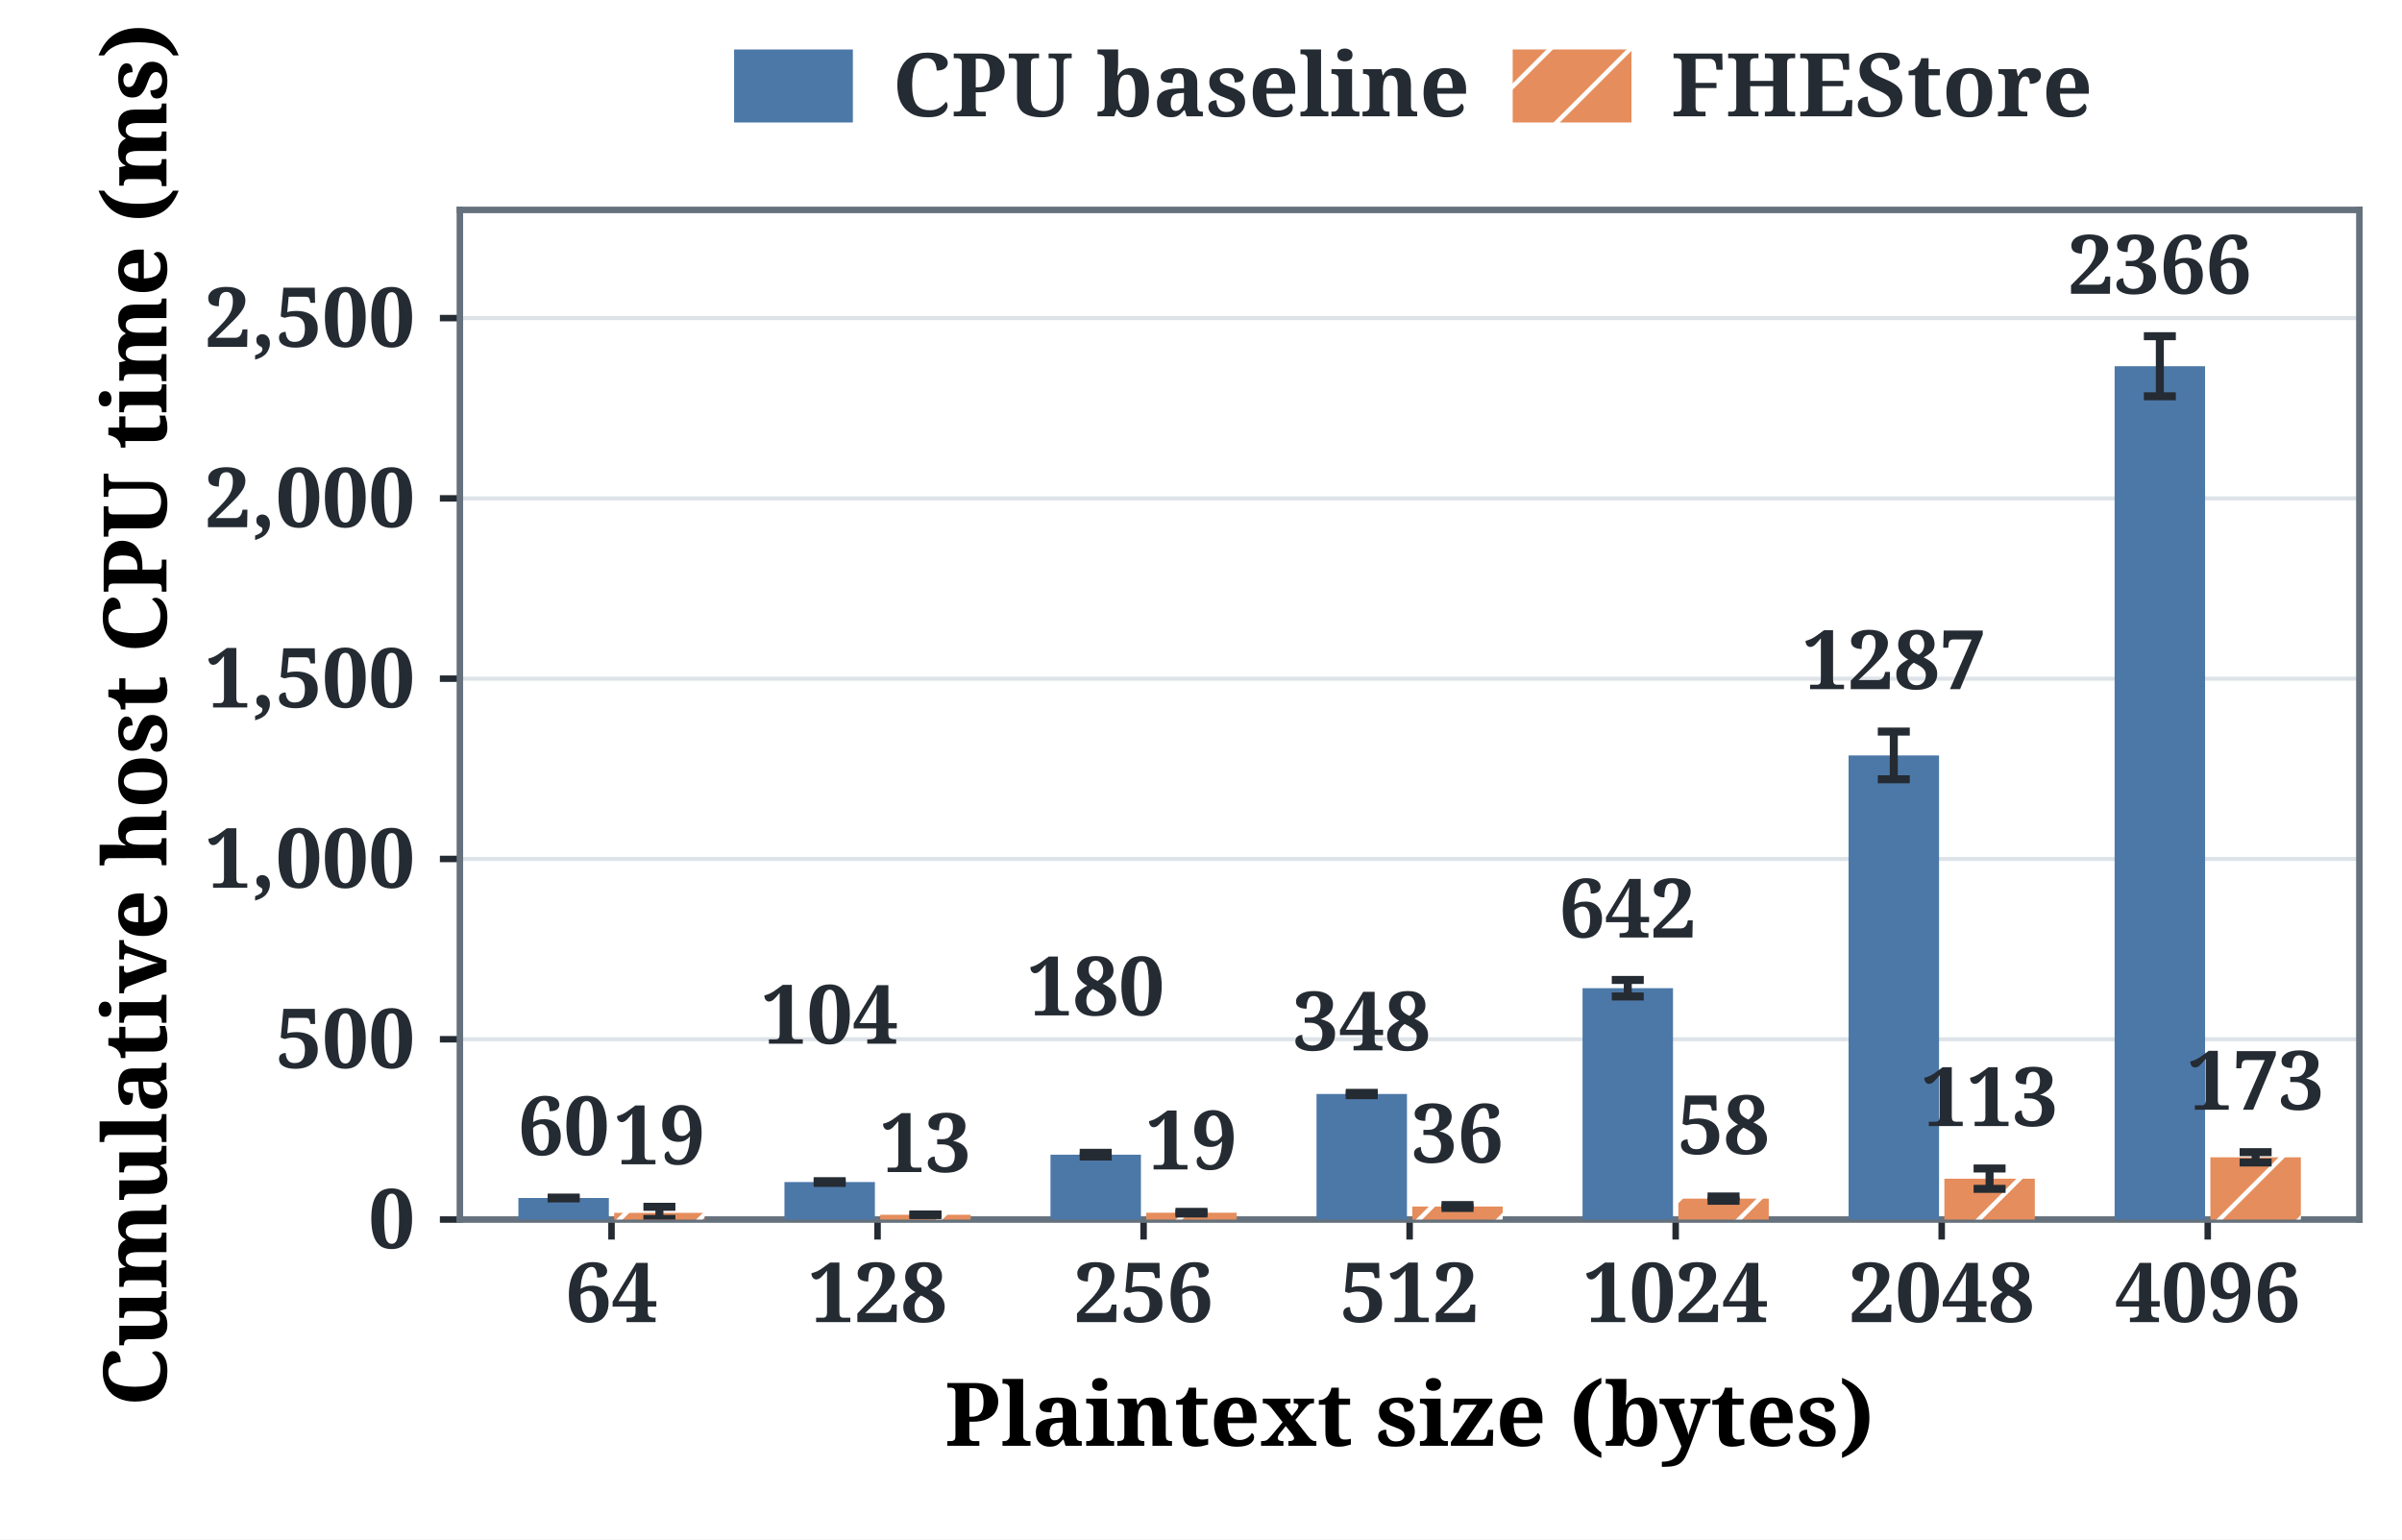
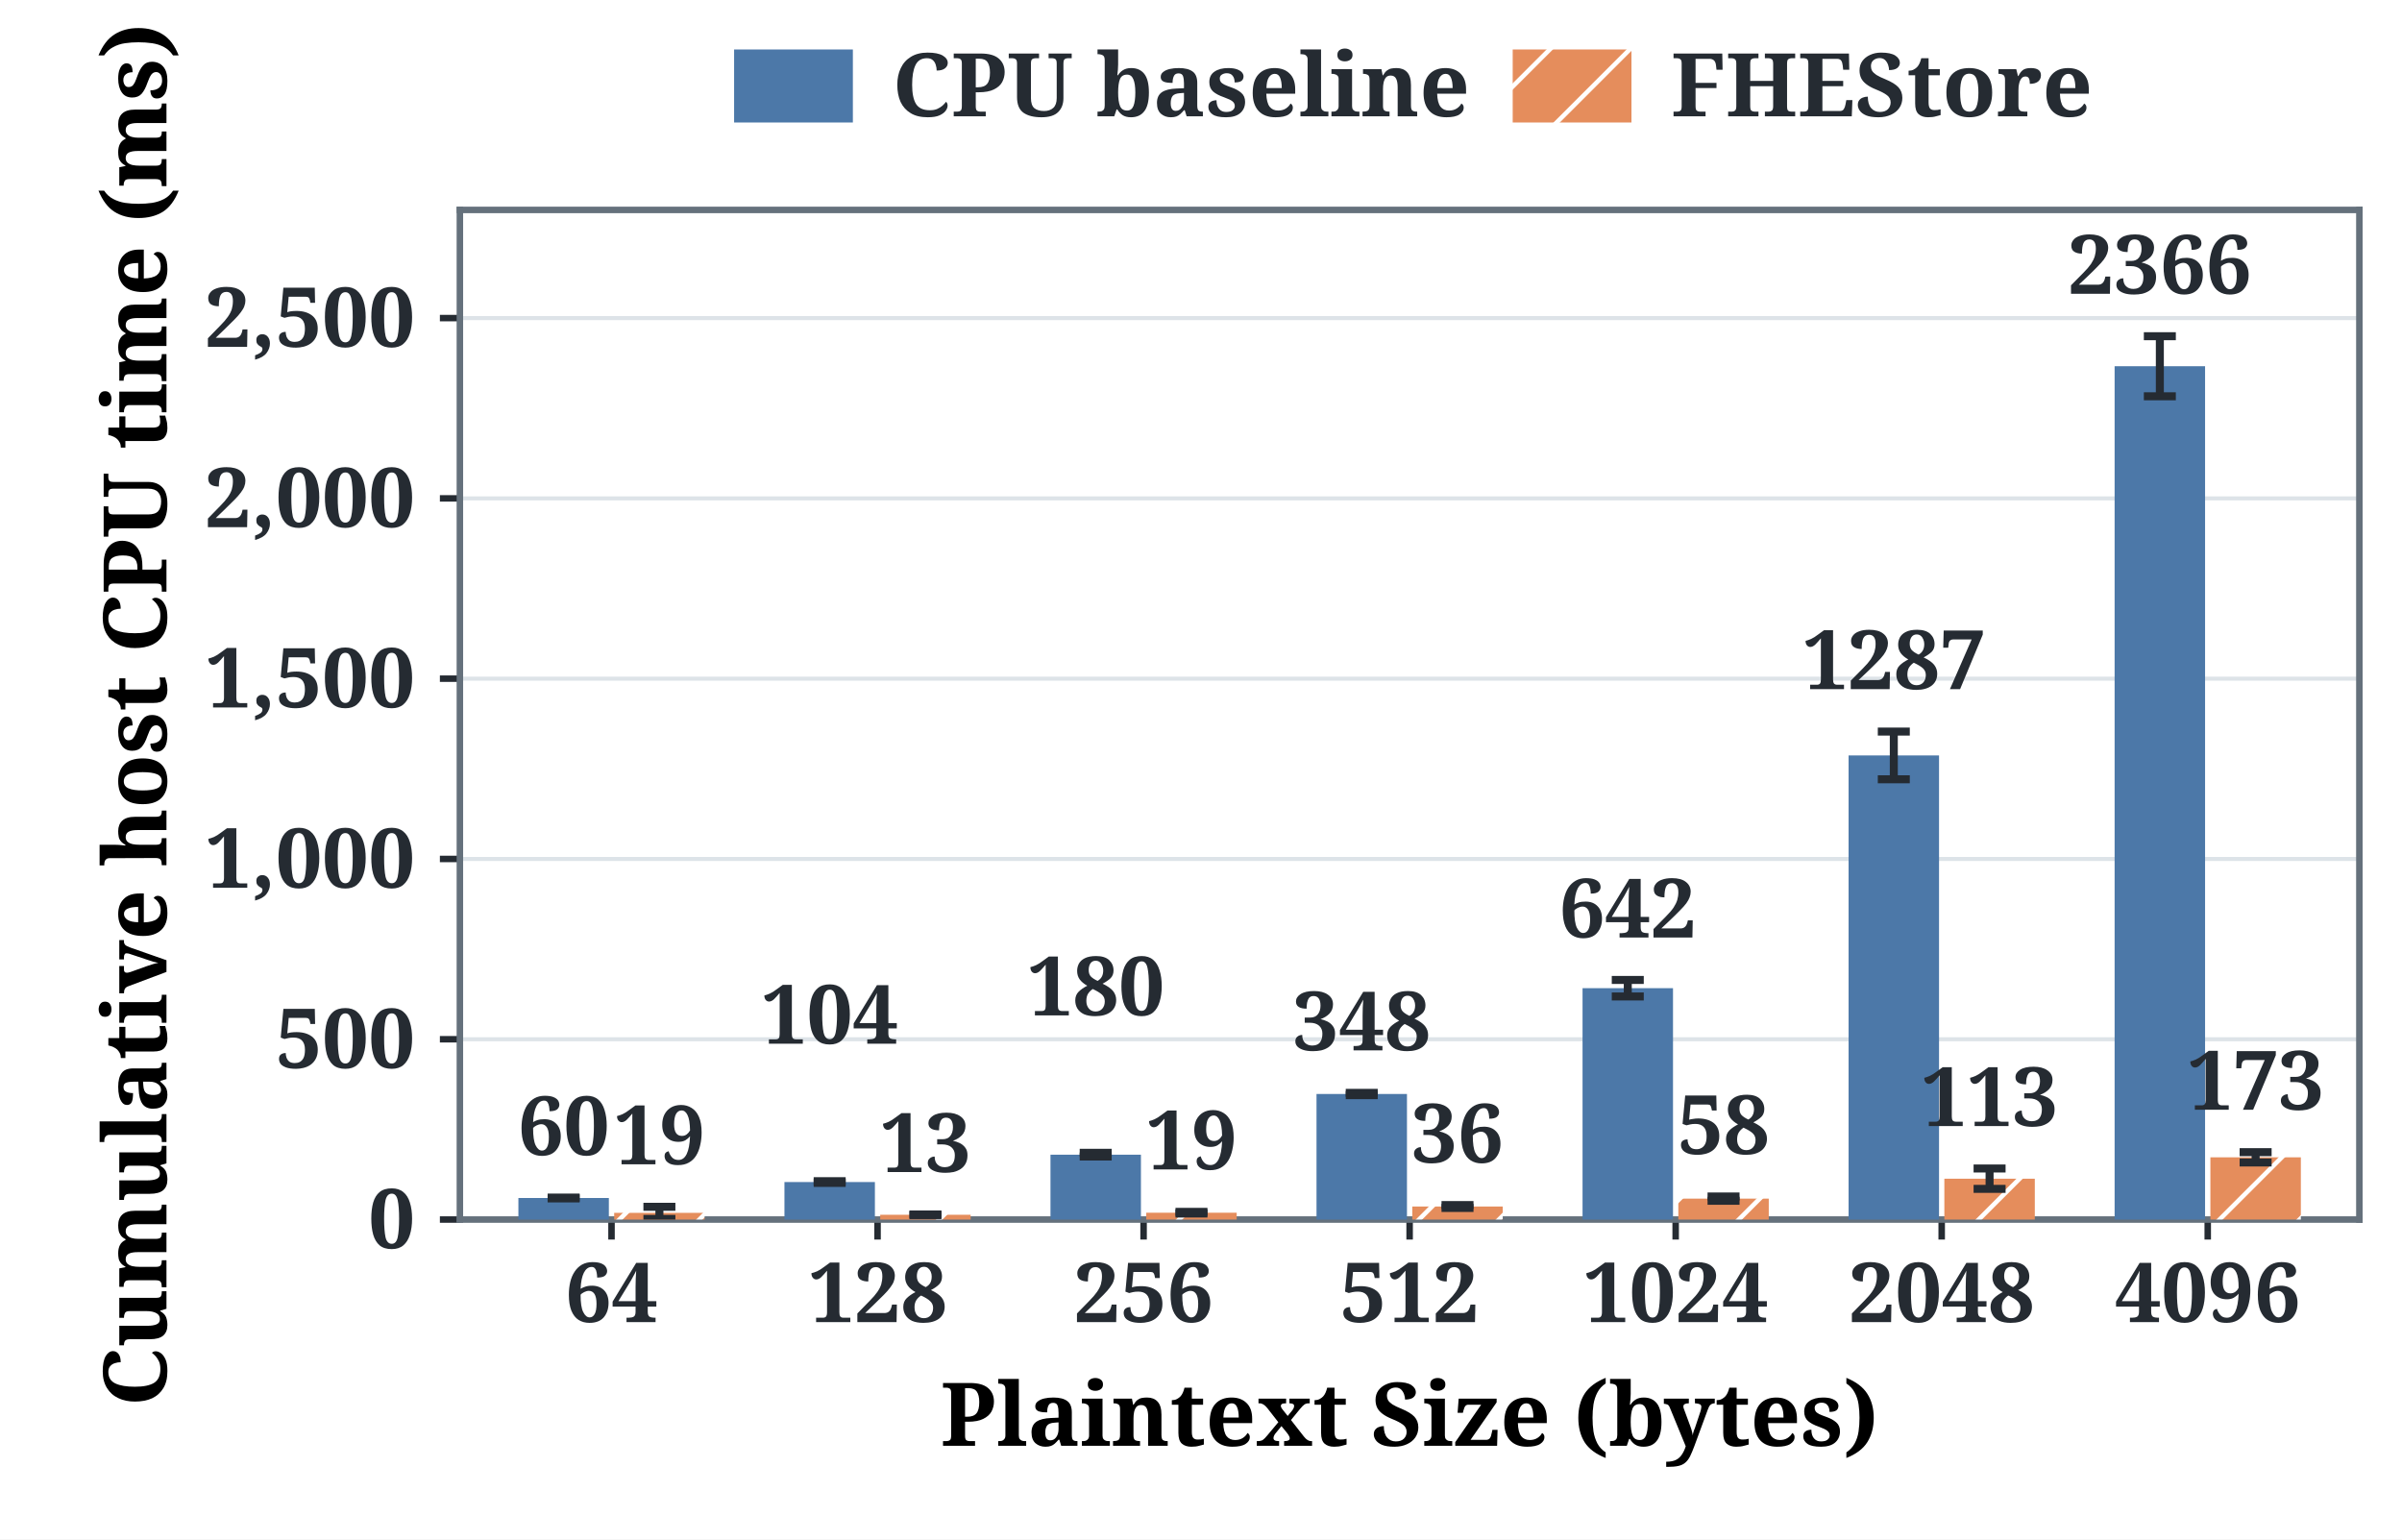
<svg xmlns="http://www.w3.org/2000/svg" xmlns:xlink="http://www.w3.org/1999/xlink" width="240.264pt" height="154pt" viewBox="0 0 240.264 154" version="1.1">
  <defs>
    <style type="text/css">*{stroke-linejoin: round; stroke-linecap: butt}</style>
  </defs>
  <g id="figure_1">
    <g id="patch_1">
      <path d="M 0 154  L 240.264 154  L 240.264 0  L 0 0  z " style="fill: #ffffff" />
    </g>
    <g id="axes_1">
      <g id="patch_2">
        <path d="M 46 122  L 236 122  L 236 21  L 46 21  z " style="fill: #ffffff" />
      </g>
      <g id="matplotlib.axis_1">
        <g id="xtick_1">
          <g id="line2d_1">
            <defs>
              <path id="m82b23e6a1c" d="M 0 0  L 0 2  " style="stroke: #252b32; stroke-width: 0.65" />
            </defs>
            <g>
              <use xlink:href="#m82b23e6a1c" x="61.168" y="122" style="fill: #252b32; stroke: #252b32; stroke-width: 0.65" />
            </g>
          </g>
          <g id="text_1">
            <text style="fill: #252b32; font: 700 8.3px 'serif'; text-anchor: middle" x="61.168" y="132.259" transform="rotate(-0, 61.16807, 132.2594)">64</text>
          </g>
        </g>
        <g id="xtick_2">
          <g id="line2d_2">
            <g>
              <use xlink:href="#m82b23e6a1c" x="87.779" y="122" style="fill: #252b32; stroke: #252b32; stroke-width: 0.65" />
            </g>
          </g>
          <g id="text_2">
            <text style="fill: #252b32; font: 700 8.3px 'serif'; text-anchor: middle" x="87.779" y="132.259" transform="rotate(-0, 87.77871, 132.2594)">128</text>
          </g>
        </g>
        <g id="xtick_3">
          <g id="line2d_3">
            <g>
              <use xlink:href="#m82b23e6a1c" x="114.389" y="122" style="fill: #252b32; stroke: #252b32; stroke-width: 0.65" />
            </g>
          </g>
          <g id="text_3">
            <text style="fill: #252b32; font: 700 8.3px 'serif'; text-anchor: middle" x="114.389" y="132.259" transform="rotate(-0, 114.3894, 132.2594)">256</text>
          </g>
        </g>
        <g id="xtick_4">
          <g id="line2d_4">
            <g>
              <use xlink:href="#m82b23e6a1c" x="141" y="122" style="fill: #252b32; stroke: #252b32; stroke-width: 0.65" />
            </g>
          </g>
          <g id="text_4">
            <text style="fill: #252b32; font: 700 8.3px 'serif'; text-anchor: middle" x="141" y="132.259" transform="rotate(-0, 141, 132.2594)">512</text>
          </g>
        </g>
        <g id="xtick_5">
          <g id="line2d_5">
            <g>
              <use xlink:href="#m82b23e6a1c" x="167.611" y="122" style="fill: #252b32; stroke: #252b32; stroke-width: 0.65" />
            </g>
          </g>
          <g id="text_5">
            <text style="fill: #252b32; font: 700 8.3px 'serif'; text-anchor: middle" x="167.611" y="132.259" transform="rotate(-0, 167.6106, 132.2594)">1024</text>
          </g>
        </g>
        <g id="xtick_6">
          <g id="line2d_6">
            <g>
              <use xlink:href="#m82b23e6a1c" x="194.221" y="122" style="fill: #252b32; stroke: #252b32; stroke-width: 0.65" />
            </g>
          </g>
          <g id="text_6">
            <text style="fill: #252b32; font: 700 8.3px 'serif'; text-anchor: middle" x="194.221" y="132.259" transform="rotate(-0, 194.2213, 132.2594)">2048</text>
          </g>
        </g>
        <g id="xtick_7">
          <g id="line2d_7">
            <g>
              <use xlink:href="#m82b23e6a1c" x="220.832" y="122" style="fill: #252b32; stroke: #252b32; stroke-width: 0.65" />
            </g>
          </g>
          <g id="text_7">
            <text style="fill: #252b32; font: 700 8.3px 'serif'; text-anchor: middle" x="220.832" y="132.259" transform="rotate(-0, 220.8319, 132.2594)">4096</text>
          </g>
        </g>
        <g id="text_8">
-           <text style="font: 700 8.8px 'serif'; text-anchor: middle" x="141" y="144.633" transform="rotate(-0, 141, 144.6334)">Plaintext size (bytes)</text>
+           <text style="font: 700 8.8px 'serif'; text-anchor: middle" x="141" y="144.633" transform="rotate(-0, 141, 144.6334)">Plaintext Size (bytes)</text>
        </g>
      </g>
      <g id="matplotlib.axis_2">
        <g id="ytick_1">
          <g id="line2d_8">
            <path d="M 46 122  L 236 122  " clip-path="url(#p9cef15c4f0)" style="fill: none; stroke: #dde3e8; stroke-width: 0.4; stroke-linecap: square" />
          </g>
          <g id="line2d_9">
            <defs>
              <path id="m8a5edf53be" d="M 0 0  L -2 0  " style="stroke: #252b32; stroke-width: 0.65" />
            </defs>
            <g>
              <use xlink:href="#m8a5edf53be" x="46" y="122" style="fill: #252b32; stroke: #252b32; stroke-width: 0.65" />
            </g>
          </g>
          <g id="text_9">
            <text style="fill: #252b32; font: 700 8.3px 'serif'; text-anchor: end" x="41.5" y="124.88" transform="rotate(-0, 41.5, 124.8797)">0</text>
          </g>
        </g>
        <g id="ytick_2">
          <g id="line2d_10">
            <path d="M 46 103.964  L 236 103.964  " clip-path="url(#p9cef15c4f0)" style="fill: none; stroke: #dde3e8; stroke-width: 0.4; stroke-linecap: square" />
          </g>
          <g id="line2d_11">
            <g>
              <use xlink:href="#m8a5edf53be" x="46" y="103.964" style="fill: #252b32; stroke: #252b32; stroke-width: 0.65" />
            </g>
          </g>
          <g id="text_10">
            <text style="fill: #252b32; font: 700 8.3px 'serif'; text-anchor: end" x="41.5" y="106.844" transform="rotate(-0, 41.5, 106.844)">500</text>
          </g>
        </g>
        <g id="ytick_3">
          <g id="line2d_12">
            <path d="M 46 85.929  L 236 85.929  " clip-path="url(#p9cef15c4f0)" style="fill: none; stroke: #dde3e8; stroke-width: 0.4; stroke-linecap: square" />
          </g>
          <g id="line2d_13">
            <g>
              <use xlink:href="#m8a5edf53be" x="46" y="85.929" style="fill: #252b32; stroke: #252b32; stroke-width: 0.65" />
            </g>
          </g>
          <g id="text_11">
            <text style="fill: #252b32; font: 700 8.3px 'serif'; text-anchor: end" x="41.5" y="88.808" transform="rotate(-0, 41.5, 88.80828)">1,000</text>
          </g>
        </g>
        <g id="ytick_4">
          <g id="line2d_14">
            <path d="M 46 67.893  L 236 67.893  " clip-path="url(#p9cef15c4f0)" style="fill: none; stroke: #dde3e8; stroke-width: 0.4; stroke-linecap: square" />
          </g>
          <g id="line2d_15">
            <g>
              <use xlink:href="#m8a5edf53be" x="46" y="67.893" style="fill: #252b32; stroke: #252b32; stroke-width: 0.65" />
            </g>
          </g>
          <g id="text_12">
            <text style="fill: #252b32; font: 700 8.3px 'serif'; text-anchor: end" x="41.5" y="70.773" transform="rotate(-0, 41.5, 70.77257)">1,500</text>
          </g>
        </g>
        <g id="ytick_5">
          <g id="line2d_16">
            <path d="M 46 49.857  L 236 49.857  " clip-path="url(#p9cef15c4f0)" style="fill: none; stroke: #dde3e8; stroke-width: 0.4; stroke-linecap: square" />
          </g>
          <g id="line2d_17">
            <g>
              <use xlink:href="#m8a5edf53be" x="46" y="49.857" style="fill: #252b32; stroke: #252b32; stroke-width: 0.65" />
            </g>
          </g>
          <g id="text_13">
            <text style="fill: #252b32; font: 700 8.3px 'serif'; text-anchor: end" x="41.5" y="52.737" transform="rotate(-0, 41.5, 52.73685)">2,000</text>
          </g>
        </g>
        <g id="ytick_6">
          <g id="line2d_18">
            <path d="M 46 31.821  L 236 31.821  " clip-path="url(#p9cef15c4f0)" style="fill: none; stroke: #dde3e8; stroke-width: 0.4; stroke-linecap: square" />
          </g>
          <g id="line2d_19">
            <g>
              <use xlink:href="#m8a5edf53be" x="46" y="31.821" style="fill: #252b32; stroke: #252b32; stroke-width: 0.65" />
            </g>
          </g>
          <g id="text_14">
            <text style="fill: #252b32; font: 700 8.3px 'serif'; text-anchor: end" x="41.5" y="34.701" transform="rotate(-0, 41.5, 34.70114)">2,500</text>
          </g>
        </g>
        <g id="text_15">
          <text style="font: 700 8.8px 'serif'; text-anchor: middle" x="16.651" y="71.5" transform="rotate(-90, 16.65087, 71.5)">Cumulative host CPU time (ms)</text>
        </g>
      </g>
      <g id="patch_3">
        <path d="M 46 122  L 46 21  " style="fill: none; stroke: #65717c; stroke-width: 0.65; stroke-linejoin: miter; stroke-linecap: square" />
      </g>
      <g id="patch_4">
        <path d="M 236 122  L 236 21  " style="fill: none; stroke: #65717c; stroke-width: 0.65; stroke-linejoin: miter; stroke-linecap: square" />
      </g>
      <g id="patch_5">
        <path d="M 46 122  L 236 122  " style="fill: none; stroke: #65717c; stroke-width: 0.65; stroke-linejoin: miter; stroke-linecap: square" />
      </g>
      <g id="patch_6">
        <path d="M 46 21  L 236 21  " style="fill: none; stroke: #65717c; stroke-width: 0.65; stroke-linejoin: miter; stroke-linecap: square" />
      </g>
      <g id="cpu-batch-64">
        <path d="M 51.854 122  L 60.902 122  L 60.902 119.843  L 51.854 119.843  z " clip-path="url(#p9cef15c4f0)" style="fill: #4c78a8" />
      </g>
      <g id="cpu-batch-128">
        <path d="M 78.465 122  L 87.513 122  L 87.513 118.248  L 78.465 118.248  z " clip-path="url(#p9cef15c4f0)" style="fill: #4c78a8" />
      </g>
      <g id="cpu-batch-256">
        <path d="M 105.076 122  L 114.123 122  L 114.123 115.511  L 105.076 115.511  z " clip-path="url(#p9cef15c4f0)" style="fill: #4c78a8" />
      </g>
      <g id="cpu-batch-512">
        <path d="M 131.686 122  L 140.734 122  L 140.734 109.44  L 131.686 109.44  z " clip-path="url(#p9cef15c4f0)" style="fill: #4c78a8" />
      </g>
      <g id="cpu-batch-1024">
        <path d="M 158.297 122  L 167.345 122  L 167.345 98.857  L 158.297 98.857  z " clip-path="url(#p9cef15c4f0)" style="fill: #4c78a8" />
      </g>
      <g id="cpu-batch-2048">
        <path d="M 184.908 122  L 193.955 122  L 193.955 75.571  L 184.908 75.571  z " clip-path="url(#p9cef15c4f0)" style="fill: #4c78a8" />
      </g>
      <g id="cpu-batch-4096">
        <path d="M 211.518 122  L 220.566 122  L 220.566 36.638  L 211.518 36.638  z " clip-path="url(#p9cef15c4f0)" style="fill: #4c78a8" />
      </g>
      <g id="csd-batch-64">
        <path d="M 61.434 122  L 70.482 122  L 70.482 121.328  L 61.434 121.328  z " clip-path="url(#p9cef15c4f0)" style="fill: url(#hfeaafac901)" />
      </g>
      <g id="csd-batch-128">
        <path d="M 88.045 122  L 97.092 122  L 97.092 121.525  L 88.045 121.525  z " clip-path="url(#p9cef15c4f0)" style="fill: url(#hfeaafac901)" />
      </g>
      <g id="csd-batch-256">
        <path d="M 114.655 122  L 123.703 122  L 123.703 121.314  L 114.655 121.314  z " clip-path="url(#p9cef15c4f0)" style="fill: url(#hfeaafac901)" />
      </g>
      <g id="csd-batch-512">
        <path d="M 141.266 122  L 150.314 122  L 150.314 120.696  L 141.266 120.696  z " clip-path="url(#p9cef15c4f0)" style="fill: url(#hfeaafac901)" />
      </g>
      <g id="csd-batch-1024">
        <path d="M 167.877 122  L 176.924 122  L 176.924 119.908  L 167.877 119.908  z " clip-path="url(#p9cef15c4f0)" style="fill: url(#hfeaafac901)" />
      </g>
      <g id="csd-batch-2048">
        <path d="M 194.487 122  L 203.535 122  L 203.535 117.913  L 194.487 117.913  z " clip-path="url(#p9cef15c4f0)" style="fill: url(#hfeaafac901)" />
      </g>
      <g id="csd-batch-4096">
        <path d="M 221.098 122  L 230.146 122  L 230.146 115.774  L 221.098 115.774  z " clip-path="url(#p9cef15c4f0)" style="fill: url(#hfeaafac901)" />
      </g>
      <g id="LineCollection_1">
        <path d="M 56.378 119.884  L 56.378 119.802  " clip-path="url(#p9cef15c4f0)" style="fill: none; stroke: #252b32; stroke-width: 0.8" />
        <path d="M 82.989 118.337  L 82.989 118.158  " clip-path="url(#p9cef15c4f0)" style="fill: none; stroke: #252b32; stroke-width: 0.8" />
        <path d="M 109.599 115.696  L 109.599 115.325  " clip-path="url(#p9cef15c4f0)" style="fill: none; stroke: #252b32; stroke-width: 0.8" />
        <path d="M 136.21 109.556  L 136.21 109.323  " clip-path="url(#p9cef15c4f0)" style="fill: none; stroke: #252b32; stroke-width: 0.8" />
        <path d="M 162.821 99.682  L 162.821 98.032  " clip-path="url(#p9cef15c4f0)" style="fill: none; stroke: #252b32; stroke-width: 0.8" />
        <path d="M 189.431 77.955  L 189.431 73.186  " clip-path="url(#p9cef15c4f0)" style="fill: none; stroke: #252b32; stroke-width: 0.8" />
        <path d="M 216.042 39.643  L 216.042 33.634  " clip-path="url(#p9cef15c4f0)" style="fill: none; stroke: #252b32; stroke-width: 0.8" />
      </g>
      <g id="line2d_20">
        <defs>
          <path id="m48d21b56c2" d="M 1.6 0  L -1.6 -0  " style="stroke: #252b32; stroke-width: 0.8" />
        </defs>
        <g clip-path="url(#p9cef15c4f0)">
          <use xlink:href="#m48d21b56c2" x="56.378" y="119.884" style="fill: #252b32; stroke: #252b32; stroke-width: 0.8" />
          <use xlink:href="#m48d21b56c2" x="82.989" y="118.337" style="fill: #252b32; stroke: #252b32; stroke-width: 0.8" />
          <use xlink:href="#m48d21b56c2" x="109.599" y="115.696" style="fill: #252b32; stroke: #252b32; stroke-width: 0.8" />
          <use xlink:href="#m48d21b56c2" x="136.21" y="109.556" style="fill: #252b32; stroke: #252b32; stroke-width: 0.8" />
          <use xlink:href="#m48d21b56c2" x="162.821" y="99.682" style="fill: #252b32; stroke: #252b32; stroke-width: 0.8" />
          <use xlink:href="#m48d21b56c2" x="189.431" y="77.955" style="fill: #252b32; stroke: #252b32; stroke-width: 0.8" />
          <use xlink:href="#m48d21b56c2" x="216.042" y="39.643" style="fill: #252b32; stroke: #252b32; stroke-width: 0.8" />
        </g>
      </g>
      <g id="line2d_21">
        <g clip-path="url(#p9cef15c4f0)">
          <use xlink:href="#m48d21b56c2" x="56.378" y="119.802" style="fill: #252b32; stroke: #252b32; stroke-width: 0.8" />
          <use xlink:href="#m48d21b56c2" x="82.989" y="118.158" style="fill: #252b32; stroke: #252b32; stroke-width: 0.8" />
          <use xlink:href="#m48d21b56c2" x="109.599" y="115.325" style="fill: #252b32; stroke: #252b32; stroke-width: 0.8" />
          <use xlink:href="#m48d21b56c2" x="136.21" y="109.323" style="fill: #252b32; stroke: #252b32; stroke-width: 0.8" />
          <use xlink:href="#m48d21b56c2" x="162.821" y="98.032" style="fill: #252b32; stroke: #252b32; stroke-width: 0.8" />
          <use xlink:href="#m48d21b56c2" x="189.431" y="73.186" style="fill: #252b32; stroke: #252b32; stroke-width: 0.8" />
          <use xlink:href="#m48d21b56c2" x="216.042" y="33.634" style="fill: #252b32; stroke: #252b32; stroke-width: 0.8" />
        </g>
      </g>
      <g id="LineCollection_2">
        <path d="M 65.958 121.933  L 65.958 120.724  " clip-path="url(#p9cef15c4f0)" style="fill: none; stroke: #252b32; stroke-width: 0.8" />
        <path d="M 92.569 121.555  L 92.569 121.494  " clip-path="url(#p9cef15c4f0)" style="fill: none; stroke: #252b32; stroke-width: 0.8" />
        <path d="M 119.179 121.397  L 119.179 121.23  " clip-path="url(#p9cef15c4f0)" style="fill: none; stroke: #252b32; stroke-width: 0.8" />
        <path d="M 145.79 120.842  L 145.79 120.55  " clip-path="url(#p9cef15c4f0)" style="fill: none; stroke: #252b32; stroke-width: 0.8" />
        <path d="M 172.401 120.122  L 172.401 119.694  " clip-path="url(#p9cef15c4f0)" style="fill: none; stroke: #252b32; stroke-width: 0.8" />
        <path d="M 199.011 118.932  L 199.011 116.894  " clip-path="url(#p9cef15c4f0)" style="fill: none; stroke: #252b32; stroke-width: 0.8" />
        <path d="M 225.622 116.289  L 225.622 115.259  " clip-path="url(#p9cef15c4f0)" style="fill: none; stroke: #252b32; stroke-width: 0.8" />
      </g>
      <g id="line2d_22">
        <g clip-path="url(#p9cef15c4f0)">
          <use xlink:href="#m48d21b56c2" x="65.958" y="121.933" style="fill: #252b32; stroke: #252b32; stroke-width: 0.8" />
          <use xlink:href="#m48d21b56c2" x="92.569" y="121.555" style="fill: #252b32; stroke: #252b32; stroke-width: 0.8" />
          <use xlink:href="#m48d21b56c2" x="119.179" y="121.397" style="fill: #252b32; stroke: #252b32; stroke-width: 0.8" />
          <use xlink:href="#m48d21b56c2" x="145.79" y="120.842" style="fill: #252b32; stroke: #252b32; stroke-width: 0.8" />
          <use xlink:href="#m48d21b56c2" x="172.401" y="120.122" style="fill: #252b32; stroke: #252b32; stroke-width: 0.8" />
          <use xlink:href="#m48d21b56c2" x="199.011" y="118.932" style="fill: #252b32; stroke: #252b32; stroke-width: 0.8" />
          <use xlink:href="#m48d21b56c2" x="225.622" y="116.289" style="fill: #252b32; stroke: #252b32; stroke-width: 0.8" />
        </g>
      </g>
      <g id="line2d_23">
        <g clip-path="url(#p9cef15c4f0)">
          <use xlink:href="#m48d21b56c2" x="65.958" y="120.724" style="fill: #252b32; stroke: #252b32; stroke-width: 0.8" />
          <use xlink:href="#m48d21b56c2" x="92.569" y="121.494" style="fill: #252b32; stroke: #252b32; stroke-width: 0.8" />
          <use xlink:href="#m48d21b56c2" x="119.179" y="121.23" style="fill: #252b32; stroke: #252b32; stroke-width: 0.8" />
          <use xlink:href="#m48d21b56c2" x="145.79" y="120.55" style="fill: #252b32; stroke: #252b32; stroke-width: 0.8" />
          <use xlink:href="#m48d21b56c2" x="172.401" y="119.694" style="fill: #252b32; stroke: #252b32; stroke-width: 0.8" />
          <use xlink:href="#m48d21b56c2" x="199.011" y="116.894" style="fill: #252b32; stroke: #252b32; stroke-width: 0.8" />
          <use xlink:href="#m48d21b56c2" x="225.622" y="115.259" style="fill: #252b32; stroke: #252b32; stroke-width: 0.8" />
        </g>
      </g>
      <g id="text_16">
        <text style="fill: #252b32; font: 700 8.2px 'serif'; text-anchor: middle" x="56.378" y="115.555" transform="rotate(-0, 56.37815, 115.5555)">60</text>
      </g>
      <g id="text_17">
        <text style="fill: #252b32; font: 700 8.2px 'serif'; text-anchor: middle" x="82.989" y="104.412" transform="rotate(-0, 82.9888, 104.4119)">104</text>
      </g>
      <g id="text_18">
        <text style="fill: #252b32; font: 700 8.2px 'serif'; text-anchor: middle" x="109.599" y="101.579" transform="rotate(-0, 109.5994, 101.5786)">180</text>
      </g>
      <g id="text_19">
        <text style="fill: #252b32; font: 700 8.2px 'serif'; text-anchor: middle" x="136.21" y="105.077" transform="rotate(-0, 136.2101, 105.0771)">348</text>
      </g>
      <g id="text_20">
        <text style="fill: #252b32; font: 700 8.2px 'serif'; text-anchor: middle" x="162.821" y="93.786" transform="rotate(-0, 162.8207, 93.78568)">642</text>
      </g>
      <g id="text_21">
        <text style="fill: #252b32; font: 700 8.2px 'serif'; text-anchor: middle" x="189.431" y="68.939" transform="rotate(-0, 189.4314, 68.93919)">1287</text>
      </g>
      <g id="text_22">
        <text style="fill: #252b32; font: 700 8.2px 'serif'; text-anchor: middle" x="216.042" y="29.388" transform="rotate(-0, 216.042, 29.38781)">2366</text>
      </g>
      <g id="text_23">
        <text style="fill: #252b32; font: 700 8.2px 'serif'; text-anchor: middle" x="65.958" y="116.477" transform="rotate(-0, 65.95798, 116.4773)">19</text>
      </g>
      <g id="text_24">
        <text style="fill: #252b32; font: 700 8.2px 'serif'; text-anchor: middle" x="92.569" y="117.248" transform="rotate(-0, 92.56863, 117.2477)">13</text>
      </g>
      <g id="text_25">
        <text style="fill: #252b32; font: 700 8.2px 'serif'; text-anchor: middle" x="119.179" y="116.984" transform="rotate(-0, 119.1793, 116.9839)">19</text>
      </g>
      <g id="text_26">
        <text style="fill: #252b32; font: 700 8.2px 'serif'; text-anchor: middle" x="145.79" y="116.304" transform="rotate(-0, 145.7899, 116.3041)">36</text>
      </g>
      <g id="text_27">
        <text style="fill: #252b32; font: 700 8.2px 'serif'; text-anchor: middle" x="172.401" y="115.448" transform="rotate(-0, 172.4006, 115.4476)">58</text>
      </g>
      <g id="text_28">
        <text style="fill: #252b32; font: 700 8.2px 'serif'; text-anchor: middle" x="199.011" y="112.648" transform="rotate(-0, 199.0112, 112.6477)">113</text>
      </g>
      <g id="text_29">
        <text style="fill: #252b32; font: 700 8.2px 'serif'; text-anchor: middle" x="225.622" y="111.013" transform="rotate(-0, 225.6218, 111.0126)">173</text>
      </g>
    </g>
    <g id="legend_1">
      <g id="patch_7">
        <path d="M 73.43 12.254  L 85.31 12.254  L 85.31 4.95  L 73.43 4.95  z " style="fill: #4c78a8" />
      </g>
      <g id="text_30">
        <text style="fill: #252b32; font: 700 8.8px 'serif'; text-anchor: start" x="89.27" y="11.638" transform="rotate(-0, 89.27012, 11.638)">CPU baseline</text>
      </g>
      <g id="patch_8">
        <path d="M 151.31 12.254  L 163.19 12.254  L 163.19 4.95  L 151.31 4.95  z " style="fill: url(#hfeaafac901)" />
      </g>
      <g id="text_31">
        <text style="fill: #252b32; font: 700 8.8px 'serif'; text-anchor: start" x="167.15" y="11.638" transform="rotate(-0, 167.1501, 11.638)">FHEStore</text>
      </g>
    </g>
  </g>
  <defs>
    <clipPath id="p9cef15c4f0">
      <rect x="46" y="21" width="190" height="101" />
    </clipPath>
  </defs>
  <defs>
    <pattern id="hfeaafac901" patternUnits="userSpaceOnUse" x="0" y="0" width="72" height="72">
      <rect x="0" y="0" width="73" height="73" fill="#e58d5c" />
      <path d="M -36 36  L 36 -36  M -32 40  L 40 -32  M -28 44  L 44 -28  M -24 48  L 48 -24  M -20 52  L 52 -20  M -16 56  L 56 -16  M -12 60  L 60 -12  M -8 64  L 64 -8  M -4 68  L 68 -4  M 0 72  L 72 0  M 4 76  L 76 4  M 8 80  L 80 8  M 12 84  L 84 12  M 16 88  L 88 16  M 20 92  L 92 20  M 24 96  L 96 24  M 28 100  L 100 28  M 32 104  L 104 32  M 36 108  L 108 36  " style="fill: #ffffff; stroke: #ffffff; stroke-width: 0.45; stroke-linecap: butt; stroke-linejoin: miter" />
    </pattern>
  </defs>
</svg>
